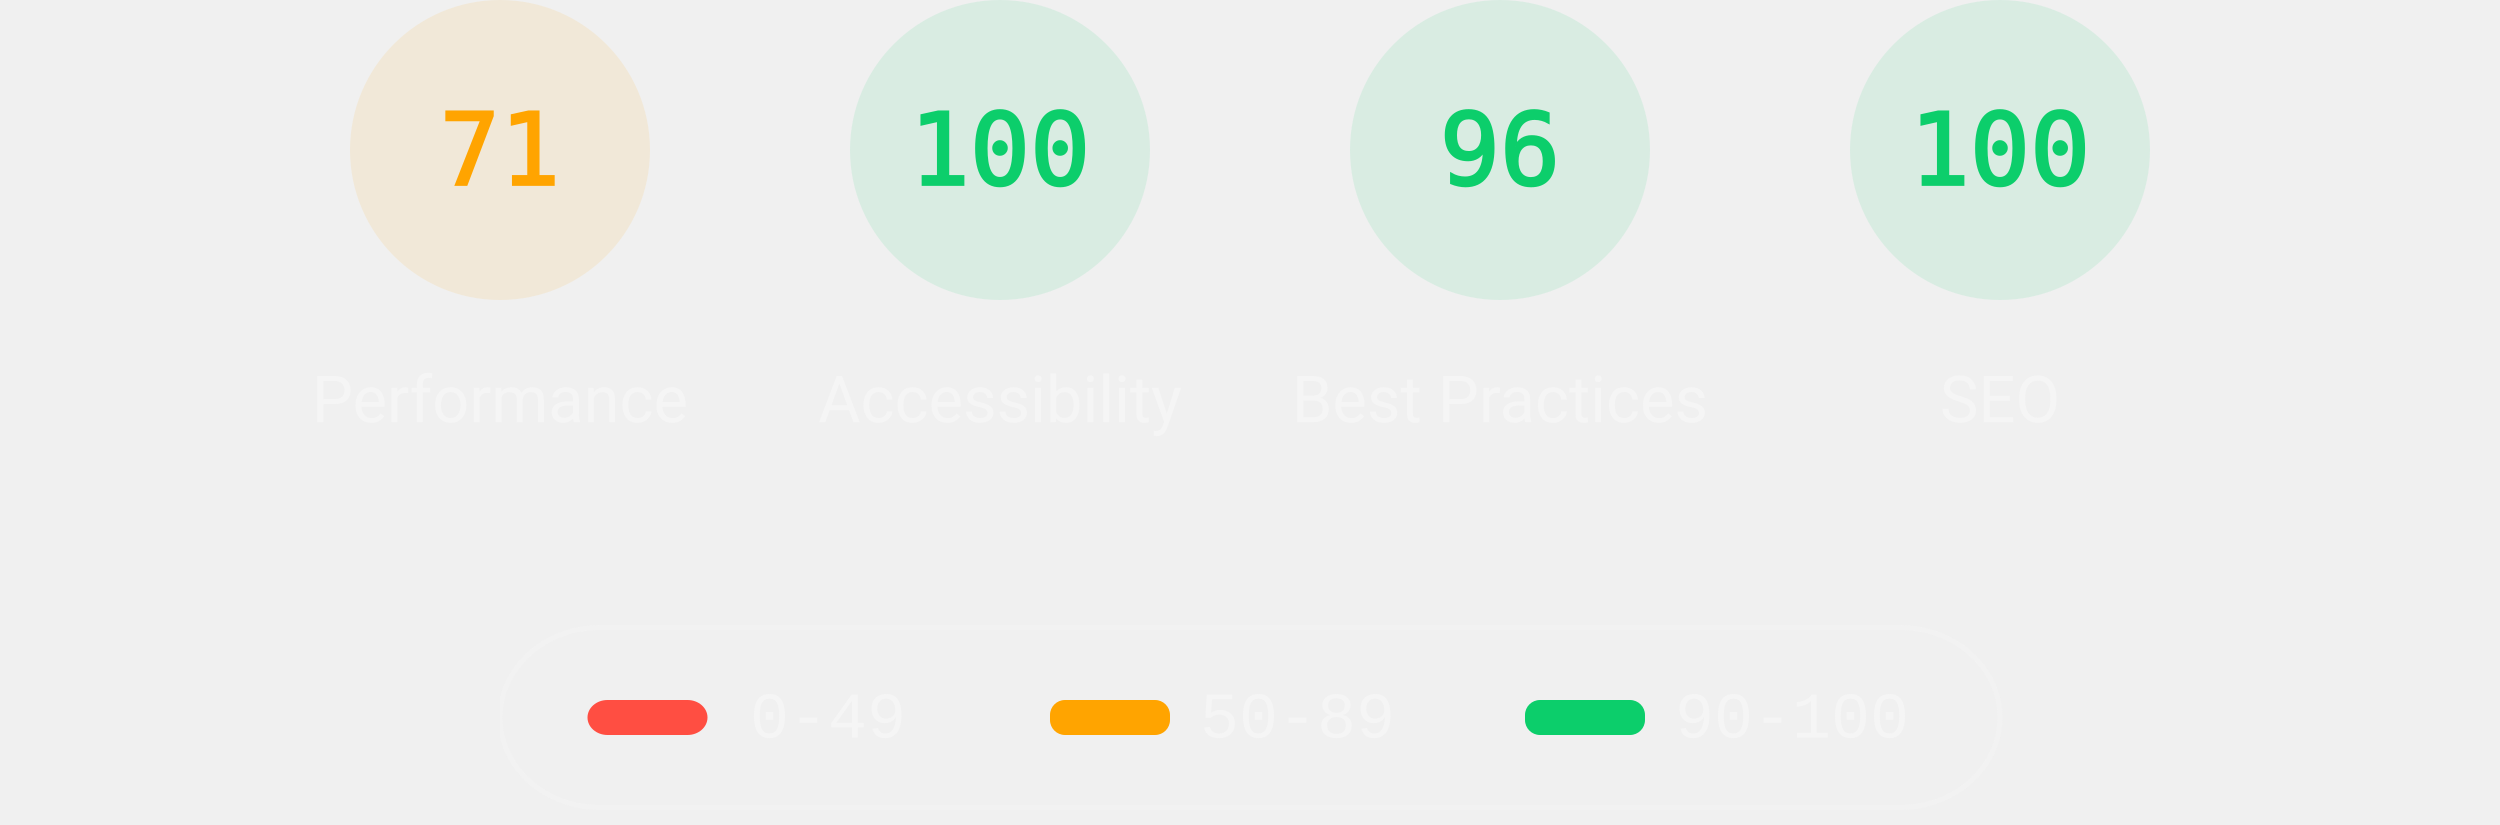
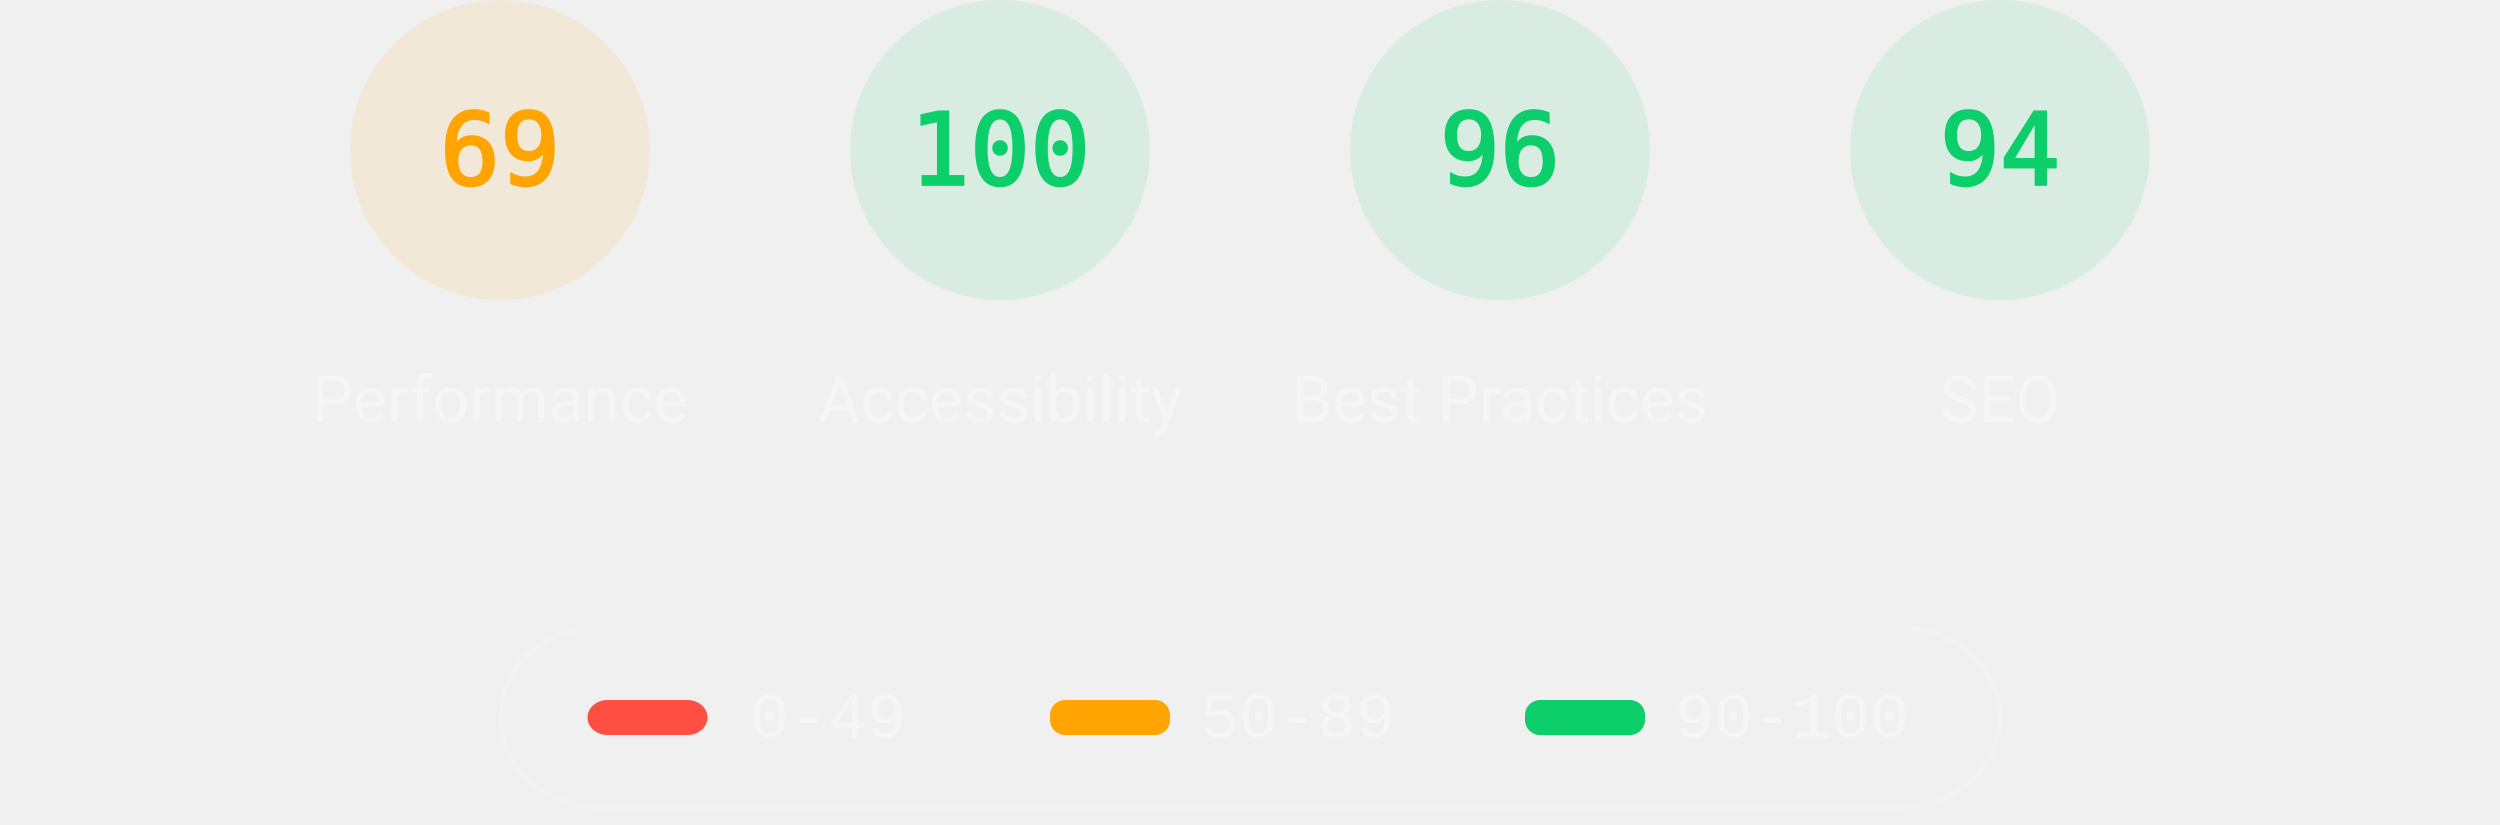
<svg xmlns="http://www.w3.org/2000/svg" class="theme--dark" fill="none" width="1000" height="330">
  <style>
			.gauge-base {
				opacity: 0.1
			}

			.gauge-arc {
				fill: none;
				animation-delay: 250ms;
				stroke-linecap: round;
				transform: rotate(-90deg);
				transform-origin: 100px 60px;
				animation: load-gauge 1s ease forwards
			}

			.guage-text {
				font-size: 40px;
				font-family: monospace;
				text-align: center
			}

			.guage-red {
				color: #ff4e42;
				fill: #ff4e42;
				stroke: #ff4e42
			}
			.guage-orange {
				color: #ffa400;
				fill: #ffa400;
				stroke: #ffa400
			}
			.guage-green {
				color: #0cce6b;
				fill: #0cce6b;
				stroke: #0cce6b
			}
			.theme--agnostic .guage-undefined {
				color: #5c5c5c;
				fill: #5c5c5c;
				stroke: #5c5c5c
			}
			.theme--light .guage-undefined {
				color: #1e1e1e;
				fill: #1e1e1e;
				stroke: #1e1e1e
			}
			.theme--dark .guage-undefined {
				color: #f5f5f5;
				fill: #f5f5f5;
				stroke: #f5f5f5
			}

			.guage-title {
				stroke: none;
				font-size: 26px;
				line-height: 26px;
				font-family: Roboto, Halvetica, Arial, sans-serif
			}
			.metric.guage-title {
				font-family: 'Courier New', Courier, monospace
			}
			.theme--agnostic .guage-title {
				color: #737373;
				fill: #737373
			}
			.theme--light .guage-title {
				color: #212121;
				fill: #212121
			}
			.theme--dark .guage-title {
				color: #f5f5f5;
				fill: #f5f5f5
			}

			@keyframes load-gauge {
				from {
					stroke-dasharray: 0 352.858
				}
			}
			.lh-gauge--pwa__disc {
				fill: #e0e0e0
			}
			.lh-gauge--pwa__logo {
				position: relative;
				fill: #b0b0b0
			}
			.lh-gauge--pwa__invisible {
				display: none
			}
			.lh-gauge--pwa__visible {
				display: inline
			}
			.guage-invisible {
				display: none
			}
			.lh-gauge--pwa__logo--primary-color {
				fill: #304ffe
			}
			.theme--agnostic .lh-gauge--pwa__logo--secondary-color {
				fill: #787878
			}
			.theme--light .lh-gauge--pwa__logo--secondary-color {
				fill: #3d3d3d
			}
			.theme--dark .lh-gauge--pwa__logo--secondary-color {
				fill: #d8b6b6
			}
			.theme--light #svg_2 {
				stroke: #00000022
			}
			.theme--agnostic #svg_2 {
				stroke: #616161
			}
			.theme--light #svg_2 {
				stroke: #00000022
			}
			.theme--dark #svg_2 {
				stroke: #f5f5f566
			}
		</style>
  <svg class="guage-div guage-perf guage-orange" viewBox="0 0 200 200" width="200" height="200" x="100" y="0">
    <circle class="gauge-base" r="56" cx="100" cy="60" stroke-width="8" />
-     <circle class="gauge-arc guage-arc-1" r="56" cx="100" cy="60" stroke-width="8" style="stroke-dasharray: 249.819, 351.858;" />
-     <text class="guage-text" x="100px" y="60px" alignment-baseline="central" dominant-baseline="central" text-anchor="middle">71</text>
+     <circle class="gauge-arc guage-arc-1" r="56" cx="100" cy="60" stroke-width="8" style="stroke-dasharray: 242.782, 351.858;" />
+     <text class="guage-text" x="100px" y="60px" alignment-baseline="central" dominant-baseline="central" text-anchor="middle">69</text>
    <text class="guage-title" x="100px" y="160px" alignment-baseline="central" dominant-baseline="central" text-anchor="middle">Performance</text>
  </svg>
  <svg class="guage-div guage-acc guage-green" viewBox="0 0 200 200" width="200" height="200" x="300" y="0">
    <circle class="gauge-base" r="56" cx="100" cy="60" stroke-width="8" />
    <circle class="gauge-arc guage-arc-2" r="56" cx="100" cy="60" stroke-width="8" style="stroke-dasharray: 351.858, 351.858;" />
    <text class="guage-text" x="100px" y="60px" alignment-baseline="central" dominant-baseline="central" text-anchor="middle">100</text>
    <text class="guage-title" x="100px" y="160px" alignment-baseline="central" dominant-baseline="central" text-anchor="middle">Accessibility</text>
  </svg>
  <svg class="guage-div guage-best guage-green" viewBox="0 0 200 200" width="200" height="200" x="500" y="0">
    <circle class="gauge-base" r="56" cx="100" cy="60" stroke-width="8" />
    <circle class="gauge-arc guage-arc-3" r="56" cx="100" cy="60" stroke-width="8" style="stroke-dasharray: 337.784, 351.858;" />
    <text class="guage-text" x="100px" y="60px" alignment-baseline="central" dominant-baseline="central" text-anchor="middle">96</text>
    <text class="guage-title" x="100px" y="160px" alignment-baseline="central" dominant-baseline="central" text-anchor="middle">Best Practices</text>
  </svg>
  <svg class="guage-div guage-seo guage-green" viewBox="0 0 200 200" width="200" height="200" x="700" y="0">
    <circle class="gauge-base" r="56" cx="100" cy="60" stroke-width="8" />
-     <circle class="gauge-arc guage-arc-4" r="56" cx="100" cy="60" stroke-width="8" style="stroke-dasharray: 351.858, 351.858;" />
-     <text class="guage-text" x="100px" y="60px" alignment-baseline="central" dominant-baseline="central" text-anchor="middle">100</text>
+     <circle class="gauge-arc guage-arc-4" r="56" cx="100" cy="60" stroke-width="8" style="stroke-dasharray: 330.747, 351.858;" />
+     <text class="guage-text" x="100px" y="60px" alignment-baseline="central" dominant-baseline="central" text-anchor="middle">94</text>
    <text class="guage-title" x="100px" y="160px" alignment-baseline="central" dominant-baseline="central" text-anchor="middle">SEO</text>
  </svg>
  <svg class="guage-div guage-pwa guage-invisible" viewBox="0 0 200 200" width="200" height="200" x="900" y="0">
    <svg viewBox="0 0 60 60" width="112" height="112" x="44" y="4">
      <defs>
        <linearGradient id="lh-gauge--pwa__check-circle__gradient-0" x1="50%" y1="0%" x2="50%" y2="100%">
          <stop stop-color="#00C852" offset="0%" />
          <stop stop-color="#009688" offset="100%" />
        </linearGradient>
        <linearGradient id="lh-gauge--pwa__installable__shadow-gradient-0" x1="76.056%" x2="24.111%" y1="82.995%" y2="24.735%">
          <stop stop-color="#A5D6A7" offset="0%" />
          <stop stop-color="#80CBC4" offset="100%" />
        </linearGradient>
        <linearGradient id="lh-gauge--pwa__fast-reliable__shadow-gradient-0" x1="76.056%" y1="82.995%" x2="25.678%" y2="26.493%">
          <stop stop-color="#64B5F6" offset="0%" />
          <stop stop-color="#2979FF" offset="100%" />
        </linearGradient>
        <g id="lh-gauge--pwa__fast-reliable-badge-0">
          <circle fill="#FFFFFF" cx="10" cy="10" r="10" />
          <path fill="#304FFE" d="M10 3.58l5.25 2.34v3.5c0 3.23-2.24 6.26-5.25 7-3.01-.74-5.25-3.77-5.25-7v-3.5L10 3.58zm-.47 10.74l2.76-4.83.03-.07c.04-.08 0-.24-.22-.24h-1.64l.47-3.26h-.47l-2.7 4.77c-.02.01.05-.1-.04.05-.09.16-.1.31.18.31h1.63l-.47 3.27h.47z" />
        </g>
        <g id="lh-gauge--pwa__installable-badge-0">
          <circle fill="#FFFFFF" cx="10" cy="10" r="10" />
          <path fill="#009688" d="M10 4.167A5.835 5.835 0 0 0 4.167 10 5.835 5.835 0 0 0 10 15.833 5.835 5.835 0 0 0 15.833 10 5.835 5.835 0 0 0 10 4.167zm2.917 6.416h-2.334v2.334H9.417v-2.334H7.083V9.417h2.334V7.083h1.166v2.334h2.334v1.166z" />
        </g>
      </defs>
      <g stroke="none" fill-rule="nonzero">
        <circle class="lh-gauge--pwa__disc" cx="30" cy="30" r="30" />
        <g class="lh-gauge--pwa__logo">
          <path d="M35.66 19.39l.7-1.75h2L37.4 15 38.6 12l3.4 9h-2.51l-.58-1.61z" />
          <path d="M33.52 21l3.65-9h-2.42l-2.5 5.82L30.5 12h-1.86l-1.9 5.82-1.35-2.65-1.21 3.72L25.4 21h2.38l1.72-5.2 1.64 5.2z" />
          <path fill-rule="nonzero" d="M20.3 17.91h1.48c.45 0 .85-.05 1.2-.15l.39-1.18 1.07-3.3a2.64 2.64 0 0 0-.28-.37c-.55-.6-1.36-.91-2.42-.91H18v9h2.3V17.9zm1.96-3.84c.22.22.33.5.33.87 0 .36-.1.65-.29.87-.2.23-.59.35-1.15.35h-.86v-2.41h.87c.52 0 .89.1 1.1.32z" />
        </g>
        <rect class="lh-gauge--pwa__component lh-gauge--pwa__na-line lh-gauge--pwa__invisible" fill="#FFFFFF" x="20" y="32" width="20" height="4" rx="2" />
        <g class="lh-gauge--pwa__component lh-gauge--pwa__fast-reliable-badge lh-gauge--pwa__invisible" transform="translate(20, 29)">
          <path fill="url(#lh-gauge--pwa__fast-reliable__shadow-gradient-0)" d="M33.63 19.49A30 30 0 0 1 16.2 30.36L3 17.14 17.14 3l16.49 16.49z" />
          <use href="#lh-gauge--pwa__fast-reliable-badge-0" />
        </g>
        <g class="lh-gauge--pwa__component lh-gauge--pwa__installable-badge lh-gauge--pwa__invisible" transform="translate(20, 29)">
          <path fill="url(#lh-gauge--pwa__installable__shadow-gradient-0)" d="M33.629 19.487c-4.272 5.453-10.391 9.39-17.415 10.869L3 17.142 17.142 3 33.63 19.487z" />
          <use href="#lh-gauge--pwa__installable-badge-0" />
        </g>
        <g class="lh-gauge--pwa__component lh-gauge--pwa__fast-reliable-installable-badges lh-gauge--pwa__invisible">
          <g transform="translate(8, 29)">
            <path fill="url(#lh-gauge--pwa__fast-reliable__shadow-gradient-0)" d="M16.321 30.463L3 17.143 17.142 3l22.365 22.365A29.864 29.864 0 0 1 22 31c-1.942 0-3.84-.184-5.679-.537z" />
            <use href="#lh-gauge--pwa__fast-reliable-badge-0" />
          </g>
          <g transform="translate(32, 29)">
            <path fill="url(#lh-gauge--pwa__installable__shadow-gradient-0)" d="M25.982 11.84a30.107 30.107 0 0 1-13.08 15.203L3 17.143 17.142 3l8.84 8.84z" />
            <use href="#lh-gauge--pwa__installable-badge-0" />
          </g>
        </g>
        <g class="lh-gauge--pwa__component lh-gauge--pwa__check-circle lh-gauge--pwa__invisible" transform="translate(18, 28)">
          <circle fill="#FFFFFF" cx="12" cy="12" r="12" />
          <path fill="url(#lh-gauge--pwa__check-circle__gradient-0)" d="M12 2a10 10 0 1 0 0 20 10 10 0 0 0 0-20zm-2 15l-5-5 1.41-1.41L10 14.17l7.59-7.59L19 8l-9 9z" />
        </g>
      </g>
    </svg>
    <text class="guage-title" y="160px" alignment-baseline="central" dominant-baseline="central" text-anchor="middle">
      <tspan x="100px" dy="-6px">Progressive</tspan>
      <tspan x="100px" dy="30px">Web App</tspan>
    </text>
  </svg>
  <svg width="604" height="76" x="200" y="250">
    <g>
      <rect fill="none" id="canvas_background" height="80" width="604" y="-1" x="-1" />
      <g display="none" overflow="visible" y="0" x="0" height="100%" width="100%" id="canvasGrid">
        <rect fill="url(#gridpattern)" stroke-width="0" y="0" x="0" height="100%" width="100%" />
      </g>
    </g>
    <g>
      <rect fill-opacity="0" stroke-width="2" rx="40" id="svg_2" height="72" width="600" y="1" x="0" fill="#000000" />
      <rect stroke="#000" rx="8" id="svg_3" height="14" width="48" y="30" x="35" stroke-opacity="null" stroke-width="0" fill="#ff4e42" />
      <rect stroke="#000" rx="6" id="svg_4" height="14" width="48" y="30" x="220" stroke-opacity="null" stroke-width="0" fill="#ffa400" />
      <rect stroke="#000" rx="6" id="svg_5" height="14" width="48" y="30" x="410" stroke-opacity="null" stroke-width="0" fill="#0cce6b" />
      <text class="metric guage-title" xml:space="preserve" text-anchor="start" font-size="26" id="svg_6" y="45" x="100" stroke-opacity="null" stroke-width="0" stroke="#000">0-49</text>
      <text class="metric guage-title" xml:space="preserve" text-anchor="start" font-size="26" id="svg_7" y="45" x="280" stroke-opacity="null" stroke-width="0" stroke="#000">50-89</text>
      <text class="metric guage-title" xml:space="preserve" text-anchor="start" font-size="26" id="svg_8" y="45" x="470" stroke-opacity="null" stroke-width="0" stroke="#000">90-100</text>
    </g>
  </svg>
</svg>
